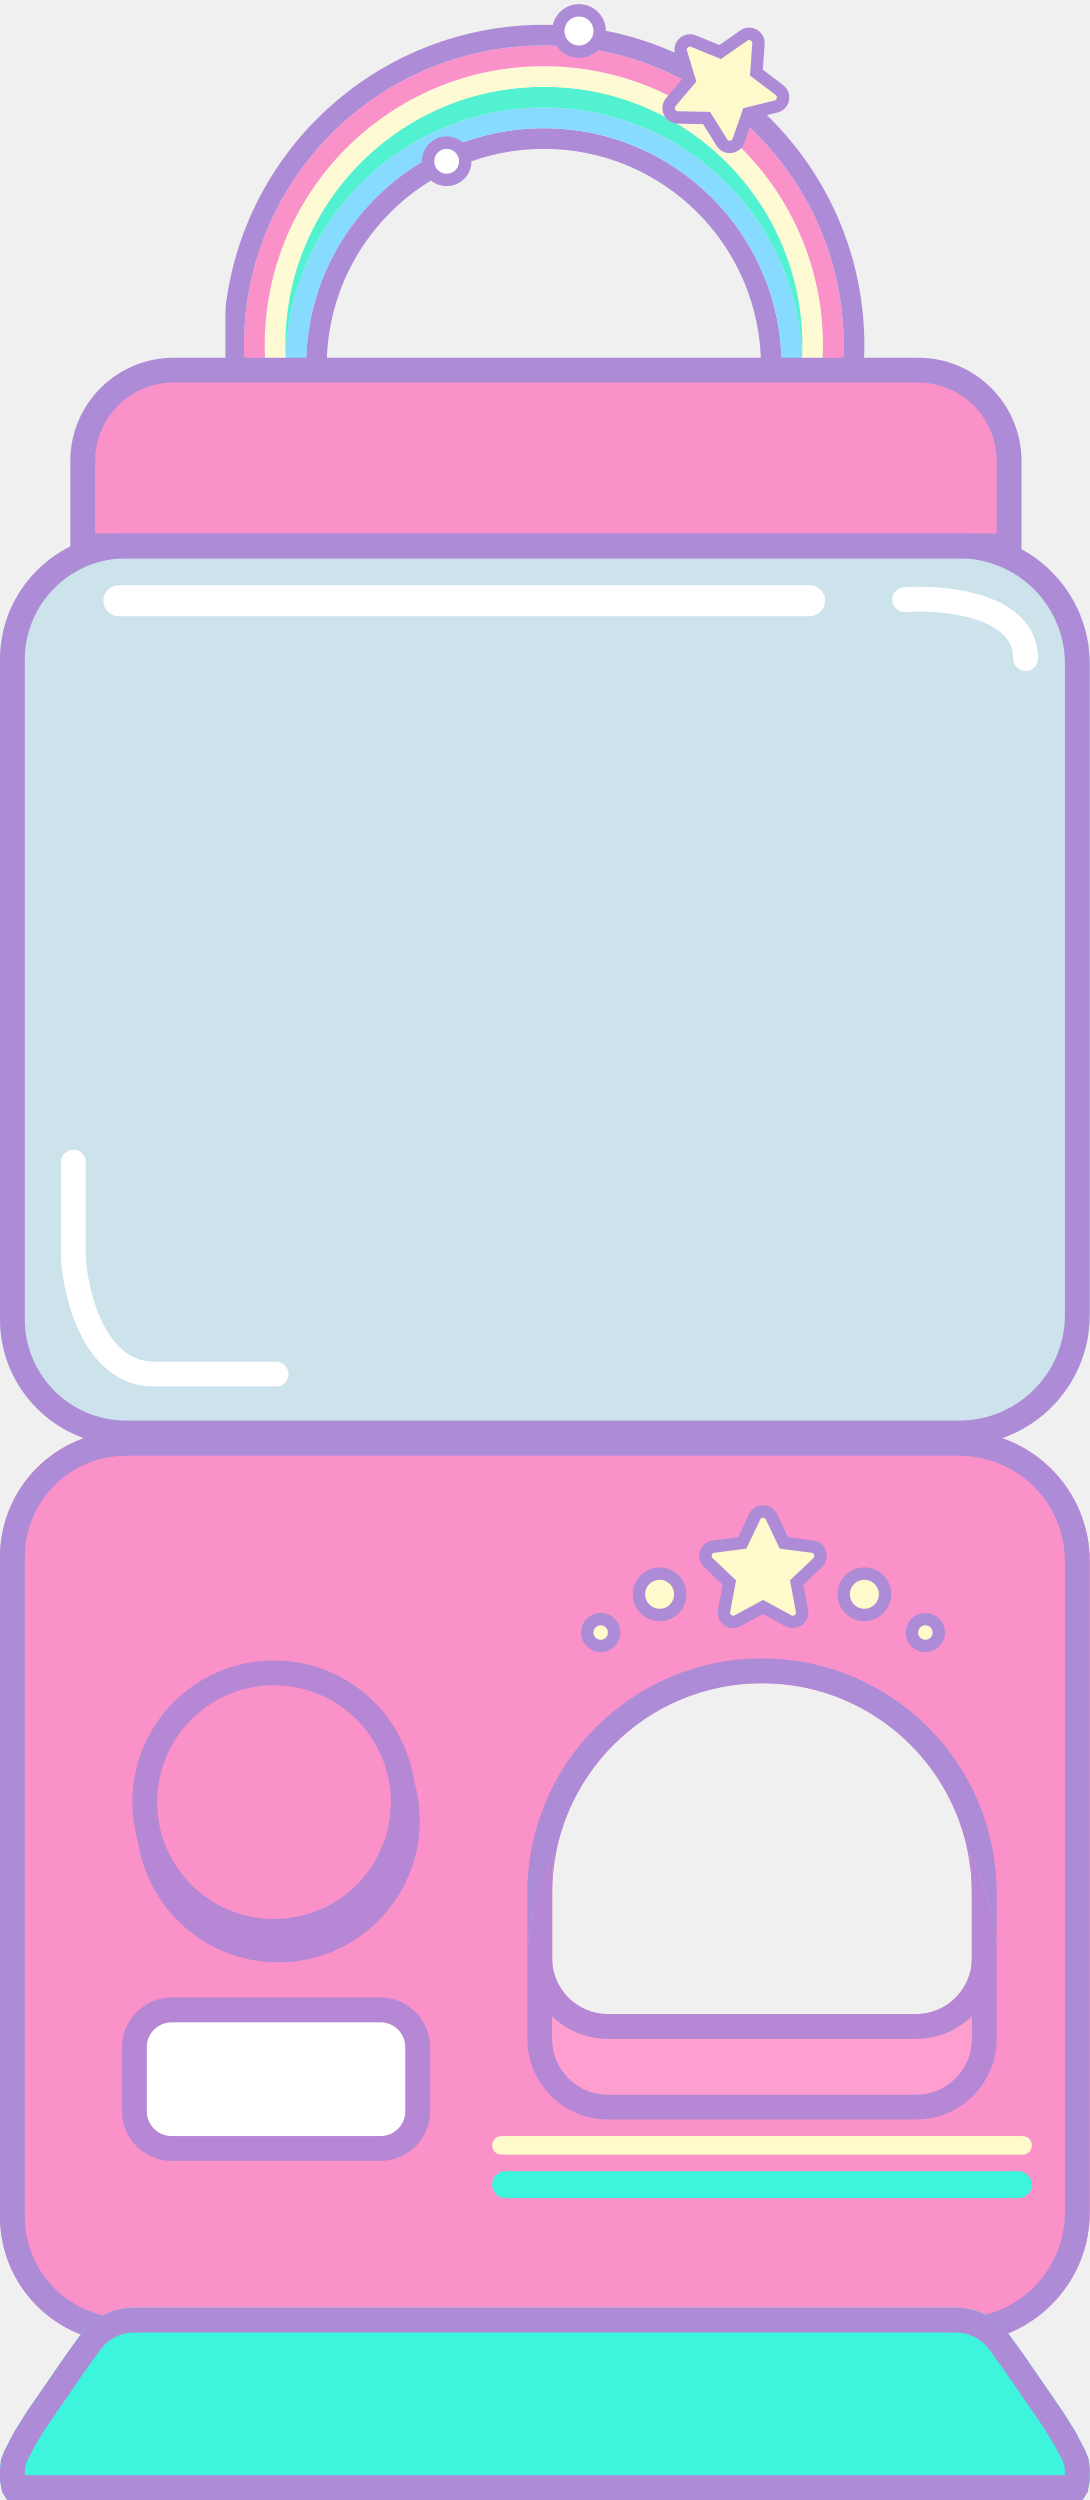
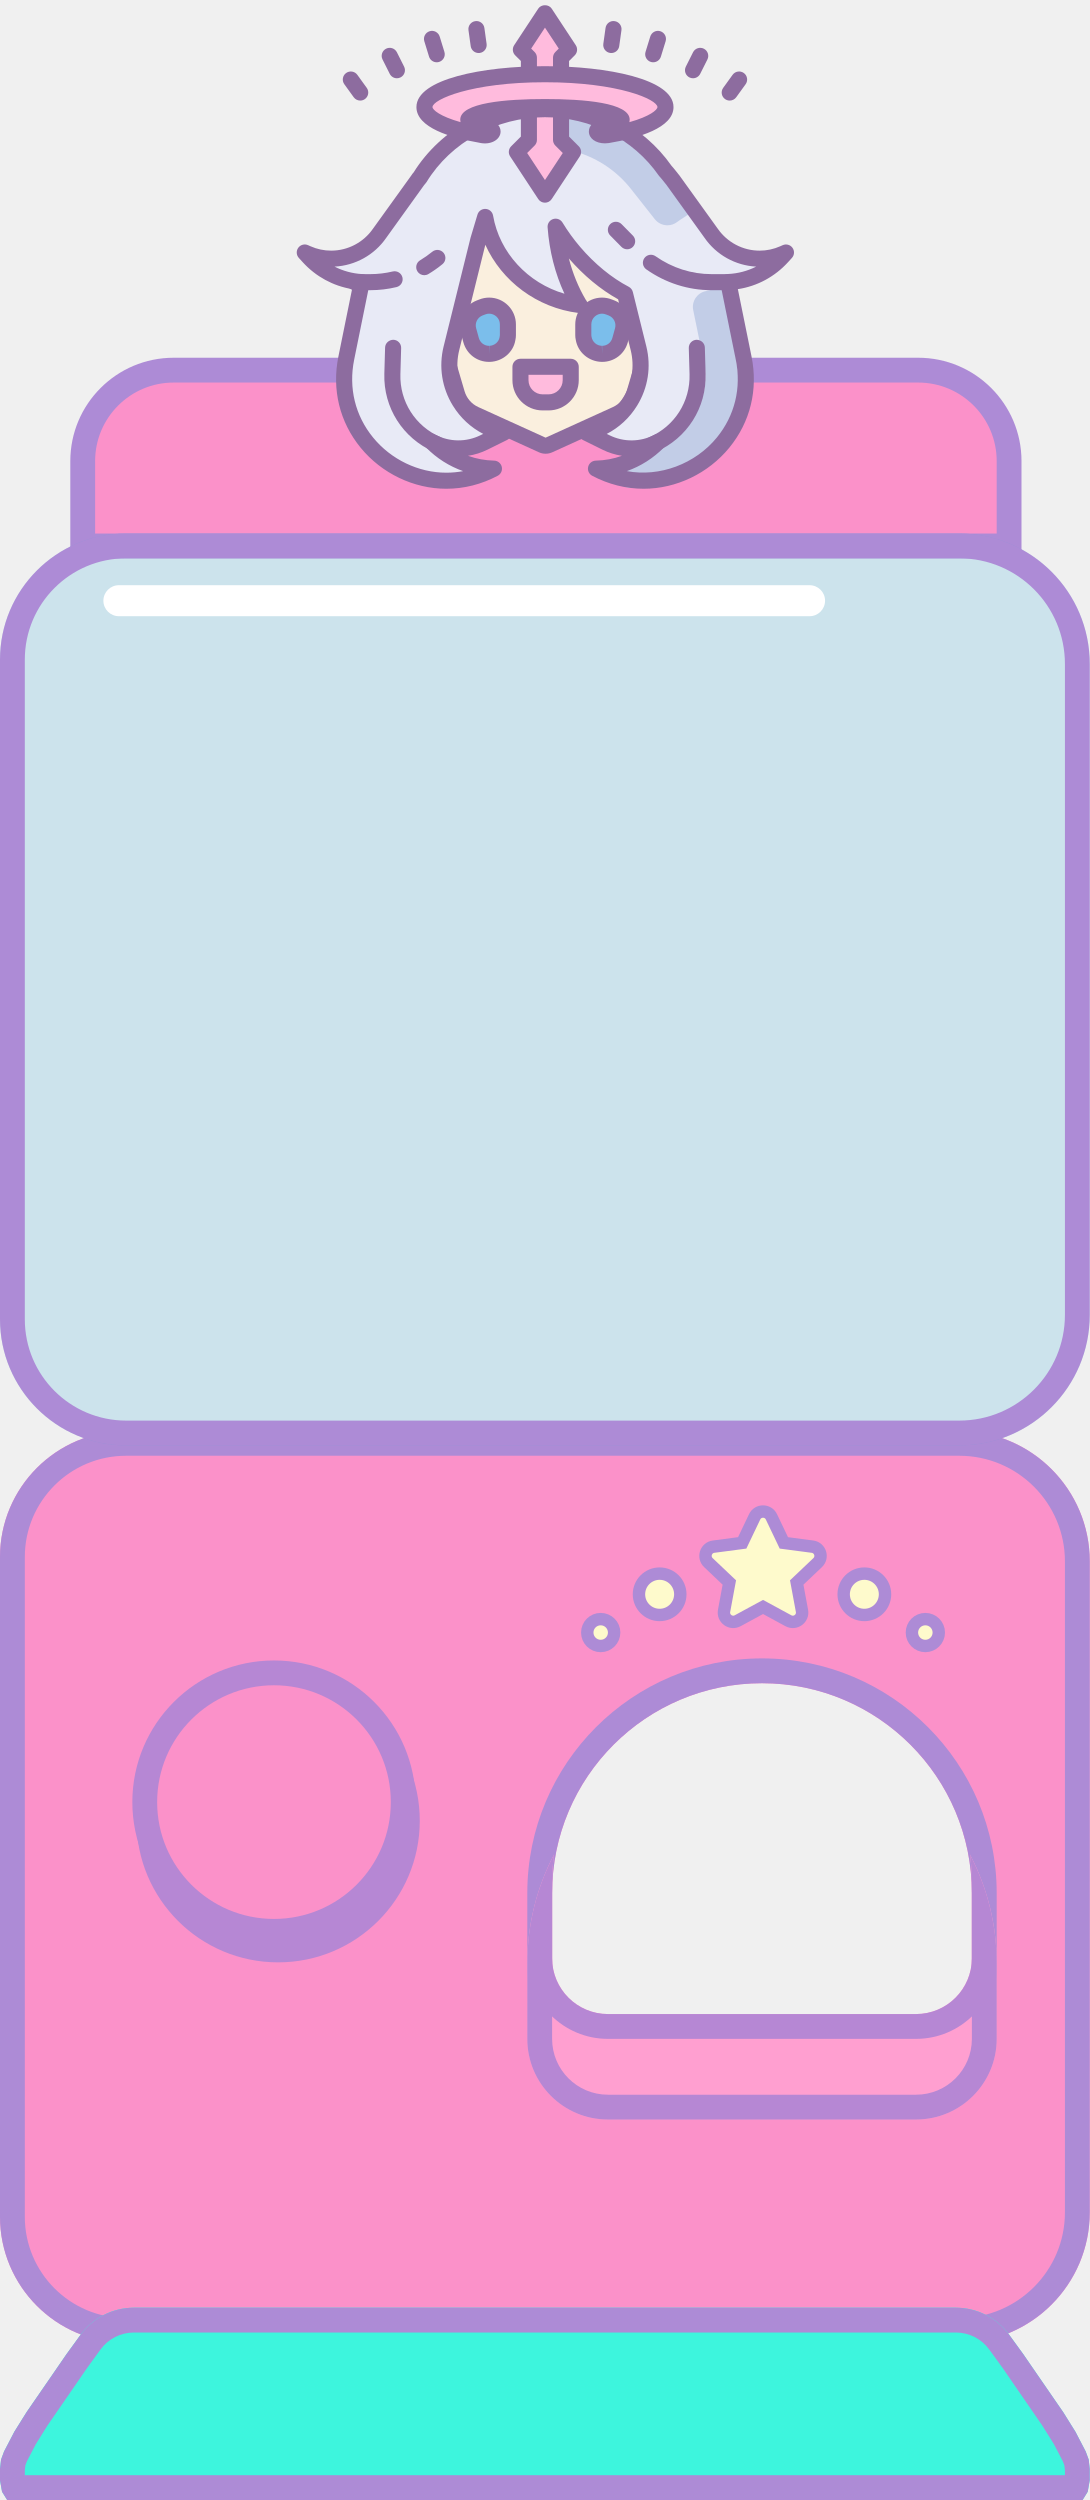
- <svg xmlns="http://www.w3.org/2000/svg" width="527" height="1209" viewBox="0 0 527 1209" fill="none">
+ <svg xmlns="http://www.w3.org/2000/svg" id="master-artboard" viewBox="0 0 527 1209" version="1.1" x="0px" y="0px" style="enable-background:new 0 0 1400 980;" width="527px" height="1209px">
+   <rect id="ee-background" x="0" y="0" width="527" height="1209" style="fill: white; fill-opacity: 0; pointer-events: none;" />
  <mask id="mask0_134_78" style="mask-type:alpha" maskUnits="userSpaceOnUse" x="109" y="0" width="310" height="177">
-     <rect x="109" width="310" height="177" fill="#C4C4C4" />
+     <path d="M 109 0 H 419 V 177 H 109 V 0 Z" fill="#C4C4C4" />
  </mask>
-   <g mask="url(#mask0_134_78)">
-     <circle cx="263" cy="177" r="110" stroke="#AD8BD6" stroke-width="10" />
-     <circle cx="263" cy="177" r="120" stroke="#86DBFE" stroke-width="10" />
-     <circle cx="263" cy="177" r="130" stroke="#51F1D2" stroke-width="10" />
-     <circle cx="263" cy="167" r="130" stroke="#FDFAD4" stroke-width="10" />
-     <circle cx="263" cy="167" r="140" stroke="#FB91C9" stroke-width="10" />
-     <circle cx="263" cy="167" r="150" stroke="#AD8BD6" stroke-width="10" />
-     <path d="M365.791 35.115L366.795 21.198C367.068 17.422 362.841 15.018 359.735 17.181L348.284 25.155L335.358 19.899C331.852 18.473 328.259 21.75 329.356 25.372L333.402 38.727L324.408 49.396C321.969 52.29 323.975 56.72 327.759 56.796L341.71 57.075L349.078 68.925C351.077 72.139 355.909 71.601 357.151 68.025L361.728 54.843L375.275 51.497C378.949 50.59 379.93 45.827 376.913 43.542L365.791 35.115Z" fill="#FEFACC" stroke="#AD8BD6" stroke-width="6" />
-     <circle cx="280" cy="15" r="10" fill="white" stroke="#AD8BD6" stroke-width="6" />
-     <circle cx="216" cy="78" r="9" fill="white" stroke="#AD8BD6" stroke-width="6" />
-   </g>
  <mask id="path-11-inside-1_134_78" fill="white">
    <path fill-rule="evenodd" clip-rule="evenodd" d="M0 753C0 719.311 27.311 692 61 692H259H463.88C498.74 692 527 720.26 527 755.12V1069.88C527 1104.74 498.74 1133 463.88 1133H259H61C27.311 1133 0 1105.69 0 1072V753ZM470 952V915.5C470 859.443 424.557 814 368.5 814C312.443 814 267 859.443 267 915.5V952C267 966.912 279.088 979 294 979H443C457.912 979 470 966.912 470 952Z" />
  </mask>
-   <path fill-rule="evenodd" clip-rule="evenodd" d="M0 753C0 719.311 27.311 692 61 692H259H463.88C498.74 692 527 720.26 527 755.12V1069.88C527 1104.74 498.74 1133 463.88 1133H259H61C27.311 1133 0 1105.69 0 1072V753ZM470 952V915.5C470 859.443 424.557 814 368.5 814C312.443 814 267 859.443 267 915.5V952C267 966.912 279.088 979 294 979H443C457.912 979 470 966.912 470 952Z" fill="#FB91C9" />
-   <path d="M61 680C20.683 680 -12 712.683 -12 753H12C12 725.938 33.938 704 61 704V680ZM259 680H61V704H259V680ZM463.88 680H259V704H463.88V680ZM539 755.12C539 713.632 505.368 680 463.88 680V704C492.113 704 515 726.887 515 755.12H539ZM539 1069.88V755.12H515V1069.88H539ZM463.88 1145C505.368 1145 539 1111.37 539 1069.88H515C515 1098.11 492.113 1121 463.88 1121V1145ZM259 1145H463.88V1121H259V1145ZM61 1145H259V1121H61V1145ZM-12 1072C-12 1112.32 20.683 1145 61 1145V1121C33.938 1121 12 1099.06 12 1072H-12ZM-12 753V1072H12V753H-12ZM458 915.5V952H482V915.5H458ZM368.5 826C417.929 826 458 866.071 458 915.5H482C482 852.816 431.184 802 368.5 802V826ZM279 915.5C279 866.071 319.071 826 368.5 826V802C305.816 802 255 852.816 255 915.5H279ZM279 952V915.5H255V952H279ZM294 967C285.716 967 279 960.284 279 952H255C255 973.539 272.461 991 294 991V967ZM443 967H294V991H443V967ZM458 952C458 960.284 451.284 967 443 967V991C464.539 991 482 973.539 482 952H458Z" fill="#AD8BD6" mask="url(#path-11-inside-1_134_78)" />
+   <path fill-rule="evenodd" clip-rule="evenodd" d="M0 753C0 719.311 27.311 692 61 692H259H463.88C498.74 692 527 720.26 527 755.12V1069.88C527 1104.74 498.74 1133 463.88 1133H259H61C27.311 1133 0 1105.69 0 1072V753ZM470 952V915.5C470 859.443 424.557 814 368.5 814C312.443 814 267 859.443 267 915.5V952C267 966.912 279.088 979 294 979H443C457.912 979 470 966.912 470 952Z" fill="#FB91C9" transform="matrix(1, 0, 0, 1, 0.00003263212, 0.000002114545)" />
+   <path d="M61 680C20.683 680 -12 712.683 -12 753H12C12 725.938 33.938 704 61 704V680ZM259 680H61V704H259V680ZM463.88 680H259V704H463.88V680ZM539 755.12C539 713.632 505.368 680 463.88 680V704C492.113 704 515 726.887 515 755.12H539ZM539 1069.88V755.12H515V1069.88H539ZM463.88 1145C505.368 1145 539 1111.37 539 1069.88H515C515 1098.11 492.113 1121 463.88 1121V1145ZM259 1145H463.88V1121H259V1145ZM61 1145H259V1121H61V1145ZM-12 1072C-12 1112.32 20.683 1145 61 1145V1121C33.938 1121 12 1099.06 12 1072H-12ZM-12 753V1072H12V753H-12ZM458 915.5V952H482V915.5H458ZM368.5 826C417.929 826 458 866.071 458 915.5H482C482 852.816 431.184 802 368.5 802V826ZM279 915.5C279 866.071 319.071 826 368.5 826V802C305.816 802 255 852.816 255 915.5H279ZM279 952V915.5H255V952H279ZM294 967C285.716 967 279 960.284 279 952H255C255 973.539 272.461 991 294 991V967ZM443 967H294V991H443V967ZM458 952C458 960.284 451.284 967 443 967V991C464.539 991 482 973.539 482 952H458Z" fill="#AD8BD6" mask="url(#path-11-inside-1_134_78)" transform="matrix(1, 0, 0, 1, 0.00003263212, 0.000002114545)" />
  <mask id="path-13-inside-2_134_78" fill="white">
    <path fill-rule="evenodd" clip-rule="evenodd" d="M64.773 1116C54.518 1116 44.885 1120.91 38.866 1129.22L32.134 1138.5L24.224 1150L12.854 1166.5L6.921 1176L1.977 1185.5L0.494 1189.5L0 1194V1199.5L0.989 1205L3.461 1209H192.805H194.782H523.539L526.011 1205L527 1199.5V1194L526.506 1189.5L525.023 1185.5L520.079 1176L514.146 1166.5L502.776 1150L494.866 1138.5L488.134 1129.22C482.115 1120.91 472.482 1116 462.227 1116H194.782H192.805H64.773Z" />
  </mask>
-   <path fill-rule="evenodd" clip-rule="evenodd" d="M64.773 1116C54.518 1116 44.885 1120.91 38.866 1129.22L32.134 1138.5L24.224 1150L12.854 1166.5L6.921 1176L1.977 1185.5L0.494 1189.5L0 1194V1199.5L0.989 1205L3.461 1209H192.805H194.782H523.539L526.011 1205L527 1199.5V1194L526.506 1189.5L525.023 1185.5L520.079 1176L514.146 1166.5L502.776 1150L494.866 1138.5L488.134 1129.22C482.115 1120.91 472.482 1116 462.227 1116H194.782H192.805H64.773Z" fill="#3DF5DD" />
-   <path d="M38.866 1129.22L29.151 1122.17L29.151 1122.17L38.866 1129.22ZM32.134 1138.5L22.419 1131.46L22.332 1131.58L22.247 1131.7L32.134 1138.5ZM24.224 1150L34.105 1156.81L34.111 1156.8L24.224 1150ZM12.854 1166.5L2.973 1159.69L2.819 1159.91L2.675 1160.14L12.854 1166.5ZM6.921 1176L-3.257 1169.64L-3.506 1170.04L-3.724 1170.46L6.921 1176ZM1.977 1185.5L-8.667 1179.96L-9.013 1180.63L-9.274 1181.33L1.977 1185.5ZM0.494 1189.5L-10.757 1185.33L-11.272 1186.72L-11.434 1188.19L0.494 1189.5ZM0 1194L-11.928 1192.69L-12 1193.34V1194H0ZM0 1199.5H-12V1200.57L-11.811 1201.62L0 1199.5ZM0.989 1205L-10.822 1207.12L-10.418 1209.37L-9.219 1211.31L0.989 1205ZM3.461 1209L-6.748 1215.31L-3.23 1221H3.461V1209ZM523.539 1209V1221H530.23L533.748 1215.31L523.539 1209ZM526.011 1205L536.219 1211.31L537.418 1209.37L537.822 1207.12L526.011 1205ZM527 1199.5L538.811 1201.62L539 1200.57V1199.5H527ZM527 1194H539V1193.34L538.928 1192.69L527 1194ZM526.506 1189.5L538.434 1188.19L538.272 1186.72L537.757 1185.33L526.506 1189.5ZM525.023 1185.5L536.274 1181.33L536.013 1180.63L535.667 1179.96L525.023 1185.5ZM520.079 1176L530.724 1170.46L530.506 1170.04L530.257 1169.64L520.079 1176ZM514.146 1166.5L524.325 1160.14L524.181 1159.91L524.027 1159.69L514.146 1166.5ZM502.776 1150L492.889 1156.8L492.895 1156.81L502.776 1150ZM494.866 1138.5L504.753 1131.7L504.668 1131.58L504.581 1131.46L494.866 1138.5ZM488.134 1129.22L478.419 1136.26L478.419 1136.26L488.134 1129.22ZM48.581 1136.26C52.343 1131.07 58.364 1128 64.773 1128V1104C50.673 1104 37.428 1110.76 29.151 1122.17L48.581 1136.26ZM41.849 1145.54L48.581 1136.26L29.151 1122.17L22.419 1131.46L41.849 1145.54ZM34.111 1156.8L42.021 1145.3L22.247 1131.7L14.337 1143.2L34.111 1156.8ZM22.735 1173.31L34.105 1156.81L14.343 1143.19L2.973 1159.69L22.735 1173.31ZM17.1 1182.36L23.032 1172.86L2.675 1160.14L-3.257 1169.64L17.1 1182.36ZM12.622 1191.04L17.566 1181.54L-3.724 1170.46L-8.667 1179.96L12.622 1191.04ZM11.746 1193.67L13.229 1189.67L-9.274 1181.33L-10.757 1185.33L11.746 1193.67ZM11.928 1195.31L12.423 1190.81L-11.434 1188.19L-11.928 1192.69L11.928 1195.31ZM12 1199.5V1194H-12V1199.5H12ZM12.799 1202.88L11.811 1197.38L-11.811 1201.62L-10.822 1207.12L12.799 1202.88ZM13.669 1202.69L11.197 1198.69L-9.219 1211.31L-6.748 1215.31L13.669 1202.69ZM192.805 1197H3.461V1221H192.805V1197ZM192.805 1221H194.782V1197H192.805V1221ZM194.782 1221H523.539V1197H194.782V1221ZM533.748 1215.31L536.219 1211.31L515.803 1198.69L513.331 1202.69L533.748 1215.31ZM537.822 1207.12L538.811 1201.62L515.189 1197.38L514.201 1202.88L537.822 1207.12ZM539 1199.5V1194H515V1199.5H539ZM538.928 1192.69L538.434 1188.19L514.577 1190.81L515.072 1195.31L538.928 1192.69ZM537.757 1185.33L536.274 1181.33L513.771 1189.67L515.254 1193.67L537.757 1185.33ZM535.667 1179.96L530.724 1170.46L509.434 1181.54L514.378 1191.04L535.667 1179.96ZM530.257 1169.64L524.325 1160.14L503.968 1172.86L509.9 1182.36L530.257 1169.64ZM524.027 1159.69L512.657 1143.19L492.895 1156.81L504.265 1173.31L524.027 1159.69ZM512.663 1143.2L504.753 1131.7L484.979 1145.3L492.889 1156.8L512.663 1143.2ZM504.581 1131.46L497.849 1122.17L478.419 1136.26L485.151 1145.54L504.581 1131.46ZM497.849 1122.17C489.572 1110.76 476.327 1104 462.227 1104V1128C468.636 1128 474.657 1131.07 478.419 1136.26L497.849 1122.17ZM462.227 1104H194.782V1128H462.227V1104ZM194.782 1104H192.805V1128H194.782V1104ZM64.773 1128H192.805V1104H64.773V1128Z" fill="#AD8BD6" mask="url(#path-13-inside-2_134_78)" />
-   <path d="M482 264H488V258V223C488 198.699 468.301 179 444 179H84C59.7 179 40 198.699 40 223V258V264H46H482Z" fill="#FB91C9" stroke="#AD8BD6" stroke-width="12" />
+   <path fill-rule="evenodd" clip-rule="evenodd" d="M64.773 1116C54.518 1116 44.885 1120.91 38.866 1129.22L32.134 1138.5L24.224 1150L12.854 1166.5L6.921 1176L1.977 1185.5L0.494 1189.5L0 1194V1199.5L0.989 1205L3.461 1209H192.805H194.782H523.539L526.011 1205L527 1199.5V1194L526.506 1189.5L525.023 1185.5L520.079 1176L514.146 1166.5L502.776 1150L494.866 1138.5L488.134 1129.22C482.115 1120.91 472.482 1116 462.227 1116H194.782H192.805H64.773Z" fill="#3DF5DD" transform="matrix(1, 0, 0, 1, 0.00003263212, 0.000002114545)" />
+   <path d="M38.866 1129.22L29.151 1122.17L29.151 1122.17L38.866 1129.22ZM32.134 1138.5L22.419 1131.46L22.332 1131.58L22.247 1131.7L32.134 1138.5ZM24.224 1150L34.105 1156.81L34.111 1156.8L24.224 1150ZM12.854 1166.5L2.973 1159.69L2.819 1159.91L2.675 1160.14L12.854 1166.5ZM6.921 1176L-3.257 1169.64L-3.506 1170.04L-3.724 1170.46L6.921 1176ZM1.977 1185.5L-8.667 1179.96L-9.013 1180.63L-9.274 1181.33L1.977 1185.5ZM0.494 1189.5L-10.757 1185.33L-11.272 1186.72L-11.434 1188.19L0.494 1189.5ZM0 1194L-11.928 1192.69L-12 1193.34V1194H0ZM0 1199.5H-12V1200.57L-11.811 1201.62L0 1199.5ZM0.989 1205L-10.822 1207.12L-10.418 1209.37L-9.219 1211.31L0.989 1205ZM3.461 1209L-6.748 1215.31L-3.23 1221H3.461V1209ZM523.539 1209V1221H530.23L533.748 1215.31L523.539 1209ZM526.011 1205L536.219 1211.31L537.418 1209.37L537.822 1207.12L526.011 1205ZM527 1199.5L538.811 1201.62L539 1200.57V1199.5H527ZM527 1194H539V1193.34L538.928 1192.69L527 1194ZM526.506 1189.5L538.434 1188.19L538.272 1186.72L537.757 1185.33L526.506 1189.5ZM525.023 1185.5L536.274 1181.33L536.013 1180.63L535.667 1179.96L525.023 1185.5ZM520.079 1176L530.724 1170.46L530.506 1170.04L530.257 1169.64L520.079 1176ZM514.146 1166.5L524.325 1160.14L524.181 1159.91L524.027 1159.69L514.146 1166.5ZM502.776 1150L492.889 1156.8L492.895 1156.81L502.776 1150ZM494.866 1138.5L504.753 1131.7L504.668 1131.58L504.581 1131.46L494.866 1138.5ZM488.134 1129.22L478.419 1136.26L478.419 1136.26L488.134 1129.22ZM48.581 1136.26C52.343 1131.07 58.364 1128 64.773 1128V1104C50.673 1104 37.428 1110.76 29.151 1122.17L48.581 1136.26ZM41.849 1145.54L48.581 1136.26L29.151 1122.17L22.419 1131.46L41.849 1145.54ZM34.111 1156.8L42.021 1145.3L22.247 1131.7L14.337 1143.2L34.111 1156.8ZM22.735 1173.31L34.105 1156.81L14.343 1143.19L2.973 1159.69L22.735 1173.31ZM17.1 1182.36L23.032 1172.86L2.675 1160.14L-3.257 1169.64L17.1 1182.36ZM12.622 1191.04L17.566 1181.54L-3.724 1170.46L-8.667 1179.96L12.622 1191.04ZM11.746 1193.67L13.229 1189.67L-9.274 1181.33L-10.757 1185.33L11.746 1193.67ZM11.928 1195.31L12.423 1190.81L-11.434 1188.19L-11.928 1192.69L11.928 1195.31ZM12 1199.5V1194H-12V1199.5H12ZM12.799 1202.88L11.811 1197.38L-11.811 1201.62L-10.822 1207.12L12.799 1202.88ZM13.669 1202.69L11.197 1198.69L-9.219 1211.31L-6.748 1215.31L13.669 1202.69ZM192.805 1197H3.461V1221H192.805V1197ZM192.805 1221H194.782V1197H192.805V1221ZM194.782 1221H523.539V1197H194.782V1221ZM533.748 1215.31L536.219 1211.31L515.803 1198.69L513.331 1202.69L533.748 1215.31ZM537.822 1207.12L538.811 1201.62L515.189 1197.38L514.201 1202.88L537.822 1207.12ZM539 1199.5V1194H515V1199.5H539ZM538.928 1192.69L538.434 1188.19L514.577 1190.81L515.072 1195.31L538.928 1192.69ZM537.757 1185.33L536.274 1181.33L513.771 1189.67L515.254 1193.67L537.757 1185.33ZM535.667 1179.96L530.724 1170.46L509.434 1181.54L514.378 1191.04L535.667 1179.96ZM530.257 1169.64L524.325 1160.14L503.968 1172.86L509.9 1182.36L530.257 1169.64ZM524.027 1159.69L512.657 1143.19L492.895 1156.81L504.265 1173.31L524.027 1159.69ZM512.663 1143.2L504.753 1131.7L484.979 1145.3L492.889 1156.8L512.663 1143.2ZM504.581 1131.46L497.849 1122.17L478.419 1136.26L485.151 1145.54L504.581 1131.46ZM497.849 1122.17C489.572 1110.76 476.327 1104 462.227 1104V1128C468.636 1128 474.657 1131.07 478.419 1136.26L497.849 1122.17ZM462.227 1104H194.782V1128H462.227V1104ZM194.782 1104H192.805V1128H194.782V1104ZM64.773 1128H192.805V1104H64.773V1128Z" fill="#AD8BD6" mask="url(#path-13-inside-2_134_78)" transform="matrix(1, 0, 0, 1, 0.00003263212, 0.000002114545)" />
+   <path d="M482 264H488V258V223C488 198.699 468.301 179 444 179H84C59.7 179 40 198.699 40 223V258V264H46H482Z" fill="#FB91C9" stroke="#AD8BD6" stroke-width="12" transform="matrix(1, 0, 0, 1, 0.00003263212, 0.000002114545)" />
  <mask id="path-16-inside-3_134_78" fill="white">
    <path fill-rule="evenodd" clip-rule="evenodd" d="M61 258C27.311 258 0 285.311 0 319V638C0 671.689 27.311 699 61 699H259H463.88C498.74 699 527 670.74 527 635.88V321.12C527 286.26 498.74 258 463.88 258H259H61Z" />
  </mask>
-   <path fill-rule="evenodd" clip-rule="evenodd" d="M61 258C27.311 258 0 285.311 0 319V638C0 671.689 27.311 699 61 699H259H463.88C498.74 699 527 670.74 527 635.88V321.12C527 286.26 498.74 258 463.88 258H259H61Z" fill="#34ACD9" fill-opacity="0.19" />
-   <path d="M12 319C12 291.938 33.938 270 61 270V246C20.683 246 -12 278.683 -12 319H12ZM12 638V319H-12V638H12ZM61 687C33.938 687 12 665.062 12 638H-12C-12 678.317 20.683 711 61 711V687ZM259 687H61V711H259V687ZM259 711H463.88V687H259V711ZM463.88 711C505.368 711 539 677.368 539 635.88H515C515 664.113 492.113 687 463.88 687V711ZM539 635.88V321.12H515V635.88H539ZM539 321.12C539 279.632 505.368 246 463.88 246V270C492.113 270 515 292.887 515 321.12H539ZM463.88 246H259V270H463.88V246ZM61 270H259V246H61V270Z" fill="#AD8BD6" mask="url(#path-16-inside-3_134_78)" />
-   <path d="M379.071 746.139L373.061 733.545C371.431 730.129 366.569 730.129 364.939 733.545L358.929 746.139L345.095 747.962C341.342 748.457 339.84 753.082 342.585 755.688L352.705 765.295L350.165 779.015C349.475 782.737 353.409 785.595 356.736 783.79L369 777.133L381.264 783.79C384.591 785.595 388.525 782.737 387.835 779.015L385.295 765.295L395.415 755.688C398.16 753.082 396.658 748.457 392.905 747.962L379.071 746.139Z" fill="#FEFACC" stroke="#AD8BD6" stroke-width="6" />
-   <circle cx="418" cy="771" r="10" fill="#FEFACC" stroke="#AD8BD6" stroke-width="6" />
-   <circle cx="319" cy="771" r="10" fill="#FEFACC" stroke="#AD8BD6" stroke-width="6" />
-   <circle cx="290.5" cy="789.5" r="6.5" fill="#FEFACC" stroke="#AD8BD6" stroke-width="6" />
-   <circle cx="447.5" cy="789.5" r="6.5" fill="#FEFACC" stroke="#AD8BD6" stroke-width="6" />
-   <rect x="238" y="1033" width="261" height="9" rx="4.5" fill="#FEFACC" />
-   <rect x="238" y="1050" width="261" height="13" rx="6.5" fill="#3DF5DD" />
-   <rect x="50" y="283" width="349" height="15" rx="7.5" fill="white" />
-   <path d="M437.5 290C457 288.667 496 292.5 496 318.5" stroke="white" stroke-width="12" stroke-linecap="round" />
-   <rect x="65" y="972" width="137" height="67" rx="18" fill="white" stroke="#B687D4" stroke-width="12" />
-   <circle cx="134.5" cy="880.5" r="62.5" fill="#C4C4C4" stroke="#B687D4" stroke-width="12" />
-   <circle cx="132.5" cy="871.5" r="62.5" fill="#FB91C9" stroke="#B687D4" stroke-width="12" />
-   <path d="M35.5 562V608.5C36.667 627.167 46.1 664.5 74.5 664.5C102.9 664.5 125.667 664.5 133.5 664.5" stroke="white" stroke-width="12" stroke-linecap="round" />
+   <path fill-rule="evenodd" clip-rule="evenodd" d="M61 258C27.311 258 0 285.311 0 319V638C0 671.689 27.311 699 61 699H259H463.88C498.74 699 527 670.74 527 635.88V321.12C527 286.26 498.74 258 463.88 258H259H61Z" fill="#34ACD9" fill-opacity="0.19" transform="matrix(1, 0, 0, 1, 0.00003263212, 0.000002114545)" />
+   <path d="M12 319C12 291.938 33.938 270 61 270V246C20.683 246 -12 278.683 -12 319H12ZM12 638V319H-12V638H12ZM61 687C33.938 687 12 665.062 12 638H-12C-12 678.317 20.683 711 61 711V687ZM259 687H61V711H259V687ZM259 711H463.88V687H259V711ZM463.88 711C505.368 711 539 677.368 539 635.88H515C515 664.113 492.113 687 463.88 687V711ZM539 635.88V321.12H515V635.88H539ZM539 321.12C539 279.632 505.368 246 463.88 246V270C492.113 270 515 292.887 515 321.12H539ZM463.88 246H259V270H463.88V246ZM61 270H259V246H61V270Z" fill="#AD8BD6" mask="url(#path-16-inside-3_134_78)" transform="matrix(1, 0, 0, 1, 0.00003263212, 0.000002114545)" />
+   <path d="M379.071 746.139L373.061 733.545C371.431 730.129 366.569 730.129 364.939 733.545L358.929 746.139L345.095 747.962C341.342 748.457 339.84 753.082 342.585 755.688L352.705 765.295L350.165 779.015C349.475 782.737 353.409 785.595 356.736 783.79L369 777.133L381.264 783.79C384.591 785.595 388.525 782.737 387.835 779.015L385.295 765.295L395.415 755.688C398.16 753.082 396.658 748.457 392.905 747.962L379.071 746.139Z" fill="#FEFACC" stroke="#AD8BD6" stroke-width="6" transform="matrix(1, 0, 0, 1, 0.00003263212, 0.000002114545)" />
+   <path d="M 428 771 A 10 10 0 0 1 418 781 A 10 10 0 0 1 408 771 A 10 10 0 0 1 418 761 A 10 10 0 0 1 428 771 Z" fill="#FEFACC" stroke="#AD8BD6" stroke-width="6" transform="matrix(1, 0, 0, 1, 0.00003263212, 0.000002114545)" />
+   <path d="M 329 771 A 10 10 0 0 1 319 781 A 10 10 0 0 1 309 771 A 10 10 0 0 1 319 761 A 10 10 0 0 1 329 771 Z" fill="#FEFACC" stroke="#AD8BD6" stroke-width="6" transform="matrix(1, 0, 0, 1, 0.00003263212, 0.000002114545)" />
+   <path d="M 297 789.5 A 6.5 6.5 0 0 1 290.5 796 A 6.5 6.5 0 0 1 284 789.5 A 6.5 6.5 0 0 1 290.5 783 A 6.5 6.5 0 0 1 297 789.5 Z" fill="#FEFACC" stroke="#AD8BD6" stroke-width="6" transform="matrix(1, 0, 0, 1, 0.00003263212, 0.000002114545)" />
+   <path d="M 454 789.5 A 6.5 6.5 0 0 1 447.5 796 A 6.5 6.5 0 0 1 441 789.5 A 6.5 6.5 0 0 1 447.5 783 A 6.5 6.5 0 0 1 454 789.5 Z" fill="#FEFACC" stroke="#AD8BD6" stroke-width="6" transform="matrix(1, 0, 0, 1, 0.00003263212, 0.000002114545)" />
+   <path d="M 57.5 283 H 391.5 A 7.5 7.5 0 0 1 399 290.5 V 290.5 A 7.5 7.5 0 0 1 391.5 298 H 57.5 A 7.5 7.5 0 0 1 50 290.5 V 290.5 A 7.5 7.5 0 0 1 57.5 283 Z" fill="white" transform="matrix(1, 0, 0, 1, 0.00003263212, 0.000002114545)" />
+   <path d="M 197 880.5 A 62.5 62.5 0 0 1 134.5 943 A 62.5 62.5 0 0 1 72 880.5 A 62.5 62.5 0 0 1 134.5 818 A 62.5 62.5 0 0 1 197 880.5 Z" fill="#C4C4C4" stroke="#B687D4" stroke-width="12" transform="matrix(1, 0, 0, 1, 0.00003263212, 0.000002114545)" />
+   <path d="M 195 871.5 A 62.5 62.5 0 0 1 132.5 934 A 62.5 62.5 0 0 1 70 871.5 A 62.5 62.5 0 0 1 132.5 809 A 62.5 62.5 0 0 1 195 871.5 Z" fill="#FB91C9" stroke="#B687D4" stroke-width="12" transform="matrix(1, 0, 0, 1, 0.00003263212, 0.000002114545)" />
  <mask id="path-31-inside-4_134_78" fill="white">
    <path fill-rule="evenodd" clip-rule="evenodd" d="M470 947V910.5C470 905.884 469.692 901.339 469.095 896.886C477.338 912.614 482 930.512 482 949.5V986C482 1007.54 464.539 1025 443 1025H294C272.461 1025 255 1007.54 255 986V949.5C255 930.512 259.662 912.614 267.905 896.886C267.308 901.339 267 905.884 267 910.5V947C267 961.911 279.088 974 294 974H443C457.912 974 470 961.911 470 947Z" />
  </mask>
-   <path fill-rule="evenodd" clip-rule="evenodd" d="M470 947V910.5C470 905.884 469.692 901.339 469.095 896.886C477.338 912.614 482 930.512 482 949.5V986C482 1007.54 464.539 1025 443 1025H294C272.461 1025 255 1007.54 255 986V949.5C255 930.512 259.662 912.614 267.905 896.886C267.308 901.339 267 905.884 267 910.5V947C267 961.911 279.088 974 294 974H443C457.912 974 470 961.911 470 947Z" fill="#FF9FD0" />
-   <path d="M469.095 896.886L479.724 891.316L457.201 898.481L469.095 896.886ZM267.905 896.886L279.799 898.481L257.276 891.316L267.905 896.886ZM458 910.5V947H482V910.5H458ZM457.201 898.481C457.728 902.407 458 906.418 458 910.5H482C482 905.349 481.656 900.272 480.989 895.292L457.201 898.481ZM458.466 902.457C465.83 916.507 470 932.499 470 949.5H494C494 928.526 488.845 908.721 479.724 891.316L458.466 902.457ZM470 949.5V986H494V949.5H470ZM470 986C470 1000.91 457.912 1013 443 1013V1037C471.167 1037 494 1014.17 494 986H470ZM443 1013H294V1037H443V1013ZM294 1013C279.088 1013 267 1000.91 267 986H243C243 1014.17 265.833 1037 294 1037V1013ZM267 986V949.5H243V986H267ZM267 949.5C267 932.499 271.17 916.507 278.534 902.457L257.276 891.316C248.155 908.721 243 928.526 243 949.5H267ZM279 910.5C279 906.418 279.272 902.407 279.799 898.481L256.011 895.292C255.344 900.272 255 905.349 255 910.5H279ZM279 947V910.5H255V947H279ZM294 962C285.716 962 279 955.284 279 947H255C255 968.539 272.461 986 294 986V962ZM443 962H294V986H443V962ZM458 947C458 955.284 451.284 962 443 962V986C464.539 986 482 968.539 482 947H458Z" fill="#B687D4" mask="url(#path-31-inside-4_134_78)" />
+   <path fill-rule="evenodd" clip-rule="evenodd" d="M470 947V910.5C470 905.884 469.692 901.339 469.095 896.886C477.338 912.614 482 930.512 482 949.5V986C482 1007.54 464.539 1025 443 1025H294C272.461 1025 255 1007.54 255 986V949.5C255 930.512 259.662 912.614 267.905 896.886C267.308 901.339 267 905.884 267 910.5V947C267 961.911 279.088 974 294 974H443C457.912 974 470 961.911 470 947Z" fill="#FF9FD0" transform="matrix(1, 0, 0, 1, 0.00003263212, 0.000002114545)" />
+   <path d="M469.095 896.886L479.724 891.316L457.201 898.481L469.095 896.886ZM267.905 896.886L279.799 898.481L257.276 891.316L267.905 896.886ZM458 910.5V947H482V910.5H458ZM457.201 898.481C457.728 902.407 458 906.418 458 910.5H482C482 905.349 481.656 900.272 480.989 895.292L457.201 898.481ZM458.466 902.457C465.83 916.507 470 932.499 470 949.5H494C494 928.526 488.845 908.721 479.724 891.316L458.466 902.457ZM470 949.5V986H494V949.5H470ZM470 986C470 1000.91 457.912 1013 443 1013V1037C471.167 1037 494 1014.17 494 986H470ZM443 1013H294V1037H443V1013ZM294 1013C279.088 1013 267 1000.91 267 986H243C243 1014.17 265.833 1037 294 1037V1013ZM267 986V949.5H243V986H267ZM267 949.5C267 932.499 271.17 916.507 278.534 902.457L257.276 891.316C248.155 908.721 243 928.526 243 949.5H267ZM279 910.5C279 906.418 279.272 902.407 279.799 898.481L256.011 895.292C255.344 900.272 255 905.349 255 910.5H279ZM279 947V910.5H255V947H279ZM294 962C285.716 962 279 955.284 279 947H255C255 968.539 272.461 986 294 986V962ZM443 962H294V986H443V962ZM458 947C458 955.284 451.284 962 443 962V986C464.539 986 482 968.539 482 947H458Z" fill="#B687D4" mask="url(#path-31-inside-4_134_78)" transform="matrix(1, 0, 0, 1, 0.00003263212, 0.000002114545)" />
+   <g transform="matrix(3.88503, 0, 0, 3.88503, 139.2247, -1.46748)">
+     <path fill="#faefde" d="M32.079,55.856c-0.141,0-0.282-0.03-0.414-0.09l-8.377-3.808c-1.092-0.496-1.913-1.44-2.252-2.591 l-3.312-11.241c-0.027-0.092-0.041-0.187-0.041-0.282V24.224c0-2.206,1.794-4,4-4h20.789c2.206,0,4,1.794,4,4v13.621 c0,0.096-0.014,0.19-0.041,0.282l-3.311,11.24c-0.339,1.151-1.16,2.096-2.252,2.592l-8.377,3.808 C32.361,55.826,32.22,55.856,32.079,55.856z" />
+     <path fill="#8d6c9f" d="M42.473,21.224c1.657,0,3,1.343,3,3v13.621l-3.311,11.24c-0.257,0.871-0.88,1.588-1.707,1.964 l-8.377,3.808l-8.377-3.808c-0.827-0.376-1.45-1.093-1.706-1.964l-3.311-11.24V24.224c0-1.657,1.343-3,3-3h10.394H42.473 M42.473,19.224H32.079H21.684c-2.757,0-5,2.243-5,5v13.621c0,0.191,0.027,0.382,0.082,0.565l3.311,11.24 c0.421,1.43,1.441,2.603,2.797,3.22l8.377,3.808c0.263,0.12,0.545,0.179,0.828,0.179c0.282,0,0.565-0.06,0.828-0.179l8.377-3.808 c1.357-0.617,2.376-1.79,2.798-3.22l3.311-11.24c0.054-0.184,0.081-0.374,0.081-0.565V24.224 C47.473,21.467,45.23,19.224,42.473,19.224L42.473,19.224z" />
+     <path fill="#7bbeeb" d="M27.386,40.763v1.33c0,0.141-0.016,0.266-0.047,0.407c-0.172,1.079-1.111,1.893-2.237,1.924h-0.063 c-1.048,0-1.955-0.688-2.237-1.721l-0.188-0.688l-0.141-0.501c-0.328-1.158,0.282-2.362,1.392-2.8l0.329-0.125 C25.727,37.979,27.386,39.121,27.386,40.763z" />
+     <path fill="#8d6c9f" d="M25.102,45.424h-0.063c-1.514,0-2.8-0.987-3.202-2.457l-0.326-1.182 c-0.468-1.648,0.386-3.369,1.987-4.001l0.34-0.13c0.382-0.152,0.795-0.232,1.215-0.232c1.837,0,3.332,1.499,3.332,3.342v1.329 c0,0.207-0.022,0.405-0.07,0.623c-0.238,1.5-1.583,2.663-3.186,2.708C25.12,45.424,25.111,45.424,25.102,45.424z M25.054,39.422 c-0.166,0-0.33,0.032-0.49,0.096l-0.343,0.131c-0.629,0.249-0.972,0.936-0.786,1.592l0.332,1.2 c0.161,0.588,0.672,0.983,1.272,0.983l0.063,1l-0.028-1c0.643-0.018,1.18-0.473,1.278-1.082c0.03-0.146,0.034-0.197,0.034-0.249 v-1.329C26.386,39.935,25.694,39.422,25.054,39.422z" />
+     <path fill="#7bbeeb" d="M41.683,41.514l-0.141,0.501l-0.188,0.688c-0.282,1.032-1.189,1.721-2.237,1.721h-0.063 c-1.126-0.031-2.065-0.845-2.237-1.924c-0.031-0.141-0.047-0.266-0.047-0.407v-1.33c0-1.643,1.658-2.785,3.191-2.174l0.329,0.125 C41.402,39.152,42.012,40.356,41.683,41.514z" />
+     <path fill="#8d6c9f" d="M39.118,45.424h-0.063c-1.631-0.045-2.976-1.208-3.225-2.766c-0.037-0.16-0.06-0.358-0.06-0.565 v-1.329c0-1.843,1.495-3.342,3.332-3.342c0.42,0,0.833,0.08,1.229,0.238l0.314,0.119c1.612,0.637,2.466,2.357,1.999,4.007 l-0.326,1.18C41.918,44.437,40.632,45.424,39.118,45.424z M39.103,39.422c-0.64,0-1.332,0.513-1.332,1.342v1.329 c0,0.052,0.004,0.104,0.023,0.191c0.108,0.667,0.646,1.122,1.289,1.14l0.035,1v-1c0.6,0,1.111-0.396,1.272-0.984l0.331-1.197 c0.187-0.658-0.156-1.345-0.797-1.599l-0.317-0.12C39.433,39.454,39.269,39.422,39.103,39.422z" />
+     <path fill="#fbd" d="M28.95,46.035v1.668c0,1.527,1.238,2.764,2.764,2.764h0.729c1.527,0,2.764-1.238,2.764-2.764 v-1.668H28.95z" />
+     <path fill="#8d6c9f" d="M32.443,51.467h-0.729c-2.076,0-3.764-1.688-3.764-3.764v-1.668c0-0.553,0.448-1,1-1h6.257 c0.552,0,1,0.447,1,1v1.668C36.207,49.778,34.519,51.467,32.443,51.467z M29.95,47.035v0.668c0,0.973,0.792,1.764,1.764,1.764 h0.729c0.973,0,1.764-0.791,1.764-1.764v-0.668H29.95z" />
+     <path fill="#e8eaf6" d="M62,31.808l-0.305,0.136c-3.222,1.432-7.008,0.368-9.012-2.533l-4.774-6.634 c-0.046-0.065-0.104-0.118-0.159-0.173v-0.025c-0.186-0.235-0.369-0.47-0.567-0.702c-0.066-0.077-0.135-0.147-0.201-0.222 c-3.224-4.633-8.728-7.689-14.982-7.689c-6.637,0-12.42,3.448-15.538,8.564c-0.096,0.076-0.198,0.144-0.271,0.246l-4.774,6.634 c-2.004,2.901-5.789,3.965-9.011,2.533L2.1,31.808l0.474,0.522c1.826,2.008,4.21,3.027,6.613,3.162l-1.92,9.46 c-2.133,10.507,8.904,18.769,18.384,13.764l0,0h0c-3.074-0.064-5.78-1.346-7.74-3.334c1.921,1,4.294,1.16,6.514,0.06l2.412-1.195 c-4.724-1.074-7.647-5.817-6.482-10.52l3.353-13.532l0.845-2.818c0.992,5.738,5.764,10.225,11.748,10.964 c-1.638-2.714-2.709-6.072-2.978-9.749c0.652,1.071,1.415,2.138,2.296,3.168c1.963,2.296,4.183,4.065,6.348,5.199l1.677,6.767 c1.165,4.703-1.757,9.446-6.482,10.52l2.412,1.195c2.22,1.1,4.593,0.94,6.514-0.06c-1.96,1.988-4.666,3.27-7.74,3.334h0l0,0 c9.481,5.005,20.517-3.258,18.384-13.764l-1.922-9.468c2.437-0.106,4.862-1.117,6.715-3.155L62,31.808z" />
+     <path fill="#8d6c9f" d="M23.744,6.979c-0.491,0-0.919-0.361-0.989-0.861l-0.276-1.98 c-0.077-0.548,0.305-1.053,0.852-1.129c0.542-0.083,1.052,0.305,1.128,0.852l0.276,1.98c0.077,0.548-0.305,1.053-0.852,1.129 C23.837,6.976,23.791,6.979,23.744,6.979z" />
+     <path fill="#8d6c9f" d="M18.525,8.131c-0.427,0-0.823-0.276-0.955-0.706l-0.588-1.911 c-0.163-0.527,0.134-1.087,0.662-1.25c0.522-0.164,1.087,0.134,1.25,0.662l0.588,1.911c0.163,0.527-0.134,1.087-0.662,1.25 C18.722,8.117,18.623,8.131,18.525,8.131z" />
+     <path fill="#8d6c9f" d="M13.572,10.12c-0.367,0-0.719-0.202-0.895-0.552L11.78,7.78c-0.248-0.493-0.048-1.095,0.446-1.342 c0.492-0.25,1.094-0.048,1.342,0.445l0.897,1.788c0.248,0.493,0.048,1.095-0.446,1.342C13.875,10.086,13.722,10.12,13.572,10.12z" />
+     <path fill="#8d6c9f" d="M9.005,12.897c-0.311,0-0.616-0.144-0.812-0.415l-1.17-1.621C6.699,10.414,6.8,9.789,7.248,9.466 c0.45-0.323,1.074-0.223,1.396,0.226l1.17,1.621c0.324,0.447,0.223,1.072-0.225,1.396C9.412,12.836,9.208,12.897,9.005,12.897z" />
+     <path fill="#8d6c9f" d="M40.256,6.979c-0.046,0-0.093-0.003-0.14-0.01c-0.547-0.076-0.929-0.581-0.852-1.129l0.276-1.98 c0.076-0.547,0.582-0.935,1.128-0.852c0.547,0.076,0.929,0.581,0.852,1.129l-0.276,1.98C41.175,6.617,40.747,6.979,40.256,6.979z" />
+     <path fill="#8d6c9f" d="M45.475,8.131c-0.098,0-0.197-0.014-0.294-0.044c-0.528-0.163-0.824-0.723-0.662-1.25l0.588-1.911 c0.162-0.528,0.724-0.826,1.25-0.662c0.528,0.163,0.824,0.723,0.662,1.25L46.43,7.425C46.298,7.854,45.902,8.131,45.475,8.131z" />
+     <path fill="#8d6c9f" d="M50.428,10.12c-0.15,0-0.304-0.034-0.447-0.106c-0.494-0.247-0.693-0.849-0.446-1.342l0.897-1.788 c0.249-0.493,0.849-0.694,1.342-0.445c0.494,0.247,0.693,0.849,0.446,1.342l-0.897,1.788C51.147,9.918,50.795,10.12,50.428,10.12 z" />
+     <path fill="#8d6c9f" d="M54.995,12.897c-0.203,0-0.407-0.062-0.584-0.189c-0.448-0.323-0.549-0.948-0.225-1.396 l1.17-1.621c0.323-0.448,0.947-0.549,1.396-0.226c0.448,0.323,0.549,0.948,0.225,1.396l-1.17,1.621 C55.611,12.754,55.306,12.897,54.995,12.897z" />
+     <g>
+       <path fill="#8d6c9f" d="M10.271,36.5H8.313c-0.552,0-1-0.447-1-1s0.448-1,1-1h1.958c0.932,0,1.867-0.111,2.781-0.33 c0.536-0.126,1.077,0.204,1.206,0.739c0.128,0.537-0.203,1.077-0.74,1.206C12.453,36.37,11.36,36.5,10.271,36.5z M16.974,34.634 c-0.34,0-0.672-0.174-0.859-0.486c-0.284-0.474-0.129-1.088,0.344-1.372c0.525-0.313,1.035-0.672,1.516-1.064 c0.428-0.349,1.059-0.284,1.407,0.143c0.349,0.428,0.285,1.058-0.143,1.406c-0.556,0.454-1.146,0.868-1.753,1.232 C17.326,34.588,17.149,34.634,16.974,34.634z" />
+     </g>
+     <g>
+       <path fill="#8d6c9f" d="M18.573,56.7c-0.133,0-0.269-0.026-0.398-0.083c-3.87-1.684-6.292-5.496-6.17-9.713l0.094-3.261 c0.016-0.554,0.479-0.961,1.028-0.972c0.552,0.017,0.987,0.477,0.971,1.028l-0.094,3.261c-0.098,3.396,1.853,6.467,4.969,7.822 c0.506,0.221,0.738,0.81,0.518,1.315C19.327,56.476,18.959,56.7,18.573,56.7z" />
+     </g>
+     <g>
+       <path fill="#c2cde7" d="M47.244,28.423c-0.591,0-1.177-0.261-1.572-0.762l-2.97-3.766c-1.727-2.189-4.051-3.774-6.722-4.582 l-4.531-1.37c-1.057-0.319-1.655-1.436-1.335-2.493c0.32-1.058,1.436-1.657,2.494-1.335l4.531,1.37 c3.458,1.046,6.468,3.098,8.704,5.934l4.598,4.302c0.684,0.867-1.092,1.589-1.959,2.272C48.114,28.282,47.678,28.423,47.244,28.423 z" />
+     </g>
+     <g>
+       <path d="M 34 17.793 L 34 7.557 L 35 6.557 L 32 2 L 29 6.557 L 30 7.557 L 30 17.793 L 28.5 19.293 L 32 24.609 L 35.5 19.293 Z" fill="#fbd" />
+       <path fill="#8d6c9f" d="M32,25.609c-0.336,0-0.65-0.169-0.835-0.45l-3.5-5.316c-0.261-0.396-0.207-0.921,0.128-1.257 L29,17.379V7.971l-0.707-0.707c-0.335-0.336-0.389-0.86-0.128-1.257l3-4.557c0.37-0.563,1.301-0.563,1.671,0l3,4.557 c0.261,0.396,0.207,0.921-0.128,1.257L35,7.971v9.408l1.207,1.207c0.335,0.336,0.389,0.86,0.128,1.257l-3.5,5.316 C32.65,25.44,32.336,25.609,32,25.609z M29.783,19.424L32,22.791l2.217-3.367L33.293,18.5C33.105,18.313,33,18.059,33,17.793 V7.557c0-0.266,0.105-0.52,0.293-0.707l0.424-0.424L32,3.818l-1.717,2.607l0.424,0.424C30.895,7.037,31,7.291,31,7.557v10.236 c0,0.266-0.105,0.52-0.293,0.707L29.783,19.424z" />
+     </g>
+     <g>
+       <path fill="#c2cde7" d="M42.63,61.091c-0.874,0-1.676-0.577-1.924-1.459c-0.299-1.063,0.32-2.168,1.384-2.467 c2.679-0.754,4.057-1.128,4.805-1.313l3.482-3.581c1.315-1.85,1.848-4.098,1.502-6.346l-1.426-6.945 c-0.222-1.082,0.476-2.139,1.558-2.36c1.083-0.225,2.31-0.936,2.531,0.145l1.272,8.456c0.532,3.444,0.573,6.089-1.43,8.82 c-0.055,0.074-1.829,2.142-1.893,2.209l-3.142,2.815c-0.312,0.32-0.719,0.525-1.156,0.586c-0.478,0.104-2.893,0.767-5.021,1.364 C42.992,61.066,42.81,61.091,42.63,61.091z" />
+     </g>
+     <g>
+       <path fill="#8d6c9f" d="M44.287,61.217C44.286,61.217,44.286,61.217,44.287,61.217c-2.219,0-4.374-0.544-6.405-1.616 c-0.403-0.213-0.611-0.672-0.506-1.115s0.497-0.76,0.953-0.77c1.126-0.023,2.224-0.229,3.256-0.602 c-0.842-0.125-1.664-0.385-2.454-0.775l-2.412-1.194c-0.379-0.188-0.599-0.594-0.549-1.015c0.05-0.42,0.359-0.763,0.771-0.857 c2.021-0.459,3.733-1.684,4.82-3.448c1.086-1.765,1.411-3.844,0.912-5.855l-1.57-6.338c-2.18-1.212-4.288-2.961-6.129-5.085 c0.476,1.852,1.182,3.585,2.097,5.135c0.156,0.176,0.251,0.408,0.251,0.662c0,0.553-0.448,1-1,1c-0.007,0-0.013,0-0.02,0 c-0.041,0-0.082-0.003-0.123-0.008c-5.172-0.639-9.567-3.963-11.602-8.491l-3.251,13.125c-0.499,2.012-0.174,4.091,0.912,5.855 c1.087,1.765,2.799,2.989,4.82,3.448c0.413,0.095,0.722,0.438,0.771,0.857c0.05,0.421-0.17,0.826-0.549,1.015l-2.412,1.194 c-0.79,0.391-1.611,0.65-2.454,0.775c1.033,0.373,2.13,0.578,3.256,0.602c0.456,0.01,0.848,0.326,0.953,0.77 s-0.103,0.902-0.506,1.115c-2.031,1.072-4.186,1.616-6.404,1.616c-4.058,0-8.042-1.911-10.658-5.11 C6.436,52.9,5.452,48.868,6.288,44.753l1.702-8.388c-2.361-0.389-4.515-1.559-6.155-3.362l-0.475-0.523 c-0.318-0.35-0.347-0.875-0.069-1.258s0.785-0.52,1.217-0.327l0.305,0.136c0.815,0.362,1.68,0.546,2.568,0.546 c2.082,0,4.031-1.022,5.214-2.734l4.785-6.649c0.109-0.15,0.17-0.269,0.267-0.349c3.421-5.486,9.705-8.876,16.354-8.876 c6.336,0,12.225,3.013,15.765,8.063l0.181,0.201c0.163,0.19,0.319,0.387,0.474,0.583l0.112,0.142 c0.018,0.022,0.034,0.044,0.049,0.067c0.051,0.055,0.097,0.11,0.139,0.169l4.774,6.634c1.194,1.728,3.143,2.75,5.225,2.75 c0.889,0,1.753-0.184,2.569-0.547l0.304-0.135c0.431-0.192,0.94-0.056,1.217,0.327c0.277,0.383,0.249,0.908-0.069,1.258 l-0.474,0.522c-1.666,1.831-3.854,3.002-6.256,3.368l1.702,8.383c0.835,4.115-0.148,8.147-2.769,11.354 C52.328,59.307,48.344,61.217,44.287,61.217z M42.191,59.022c4.08,0.762,8.508-0.883,11.205-4.182 c2.233-2.732,3.071-6.174,2.357-9.689l-1.922-9.468c-0.058-0.287,0.012-0.585,0.192-0.815c0.18-0.23,0.452-0.37,0.745-0.383 c1.246-0.055,2.441-0.371,3.523-0.92c-2.576-0.133-4.956-1.452-6.43-3.587l-4.763-6.618c-0.058-0.057-0.112-0.123-0.16-0.196 l-0.085-0.108c-0.14-0.177-0.28-0.354-0.429-0.528l-0.19-0.21c-0.025-0.029-0.049-0.06-0.071-0.091 c-3.163-4.546-8.457-7.26-14.161-7.26c-6.019,0-11.703,3.087-14.742,8.074c-0.061,0.101-0.3,0.372-0.3,0.372l-4.73,6.582 c-1.465,2.121-3.846,3.44-6.424,3.571c1.059,0.541,2.225,0.859,3.44,0.929c0.29,0.016,0.558,0.157,0.735,0.388 c0.177,0.229,0.246,0.524,0.188,0.81l-1.92,9.46c-0.713,3.516,0.124,6.956,2.357,9.688c2.24,2.741,5.646,4.377,9.11,4.377 c0.706,0,1.405-0.065,2.095-0.194c-1.72-0.608-3.294-1.604-4.609-2.938c-0.345-0.351-0.384-0.9-0.092-1.297 c0.292-0.396,0.829-0.522,1.266-0.292c1.745,0.908,3.821,0.938,5.608,0.051l0.328-0.162c-1.54-0.794-2.84-1.995-3.774-3.511 c-1.371-2.226-1.78-4.849-1.151-7.385l3.353-13.532l0.857-2.864c0.133-0.444,0.545-0.736,1.018-0.711 c0.463,0.027,0.846,0.37,0.925,0.828c0.801,4.633,4.332,8.406,8.885,9.729c-1.163-2.496-1.882-5.316-2.098-8.271 c-0.034-0.461,0.253-0.885,0.693-1.025c0.44-0.14,0.919,0.038,1.159,0.433c0.645,1.061,1.386,2.083,2.202,3.039 c1.815,2.123,3.908,3.839,6.051,4.962c0.253,0.133,0.438,0.367,0.507,0.646l1.677,6.768c0.629,2.536,0.22,5.159-1.151,7.385 c-0.934,1.516-2.234,2.717-3.774,3.511l0.328,0.162c1.788,0.888,3.864,0.857,5.608-0.051c0.437-0.228,0.974-0.104,1.266,0.292 s0.253,0.946-0.092,1.297C45.485,57.418,43.911,58.413,42.191,59.022z" />
+     </g>
+     <g>
+       <path fill="#8d6c9f" d="M45.427,56.7c-0.386,0-0.754-0.225-0.917-0.602c-0.22-0.506,0.012-1.095,0.518-1.315 c3.116-1.355,5.067-4.426,4.969-7.822L49.903,43.7c-0.016-0.552,0.419-1.012,0.971-1.028c0.56,0.01,1.013,0.418,1.028,0.972 l0.094,3.261c0.122,4.217-2.301,8.029-6.17,9.713C45.695,56.674,45.56,56.7,45.427,56.7z" />
+     </g>
+     <g>
+       <path fill="#8d6c9f" d="M54.687,36.5h-1.958c-2.896,0-5.702-0.896-8.115-2.592c-0.452-0.317-0.561-0.941-0.244-1.394 c0.318-0.451,0.941-0.562,1.393-0.243c2.075,1.458,4.483,2.229,6.965,2.229h1.958c0.552,0,1,0.447,1,1S55.239,36.5,54.687,36.5z M42.231,31.407c-0.258,0-0.517-0.1-0.712-0.298l-1.404-1.424c-0.388-0.394-0.383-1.026,0.01-1.414 c0.394-0.389,1.027-0.383,1.414,0.01l1.404,1.424c0.388,0.394,0.383,1.026-0.01,1.414C42.739,31.312,42.485,31.407,42.231,31.407z" />
+     </g>
+     <g>
+       <path fill="#fbd" d="M32,9.616c-8.284,0-15,1.832-15,4.091c0,1.457,2.804,2.73,7.007,3.455 c0.14,0.035,0.293,0.06,0.462,0.06c0.556,0,1.006-0.215,1.006-0.479c0-0.164-0.184-0.302-0.448-0.388l0.01-0.01 c-0.034-0.006-0.064-0.013-0.097-0.019c-0.059-0.015-0.119-0.026-0.184-0.035c-1.427-0.274-2.301-0.627-2.301-1.016 c0-0.866,4.274-1.568,9.545-1.568s9.545,0.702,9.545,1.568c0,0.383-0.85,0.732-2.241,1.005c-0.474,0.039-0.841,0.227-0.841,0.463 c0,0.265,0.45,0.479,1.006,0.479c0.12,0,0.231-0.014,0.338-0.032l0.004,0.004C44.117,16.476,47,15.185,47,13.707 C47,11.448,40.284,9.616,32,9.616z" />
+       <path fill="#8d6c9f" d="M39.47,18.223c-1.162,0-2.006-0.622-2.006-1.479c0-0.772,0.68-1.352,1.698-1.454 c0.027-0.005,0.054-0.011,0.081-0.017c-1.447-0.291-3.892-0.565-7.243-0.565c-3.349,0-5.792,0.273-7.24,0.565 c0.059,0.012,0.121,0.024,0.185,0.036c0.064,0.009,0.16,0.027,0.253,0.053c0.047,0.012,0.093,0.028,0.138,0.047l0.001-0.004 c1.057,0.344,1.139,1.111,1.139,1.339c0,1.028-1.254,1.759-2.712,1.389C20.262,17.531,16,16.261,16,13.707 c0-3.498,8.294-5.091,16-5.091s16,1.593,16,5.091c0,2.591-4.363,3.862-8.023,4.474c-0.034,0.006-0.068,0.01-0.103,0.012 C39.745,18.211,39.611,18.223,39.47,18.223z M32,12.707c4.811,0,10.545,0.445,10.545,2.568c0,0.108-0.012,0.212-0.034,0.309 C45.068,14.865,46,14.052,46,13.707c0-0.925-4.763-3.091-14-3.091s-14,2.166-14,3.091c0,0.34,0.93,1.154,3.488,1.875 c-0.022-0.097-0.034-0.198-0.034-0.307C21.455,13.152,27.189,12.707,32,12.707z" />
+     </g>
+   </g>
</svg>
